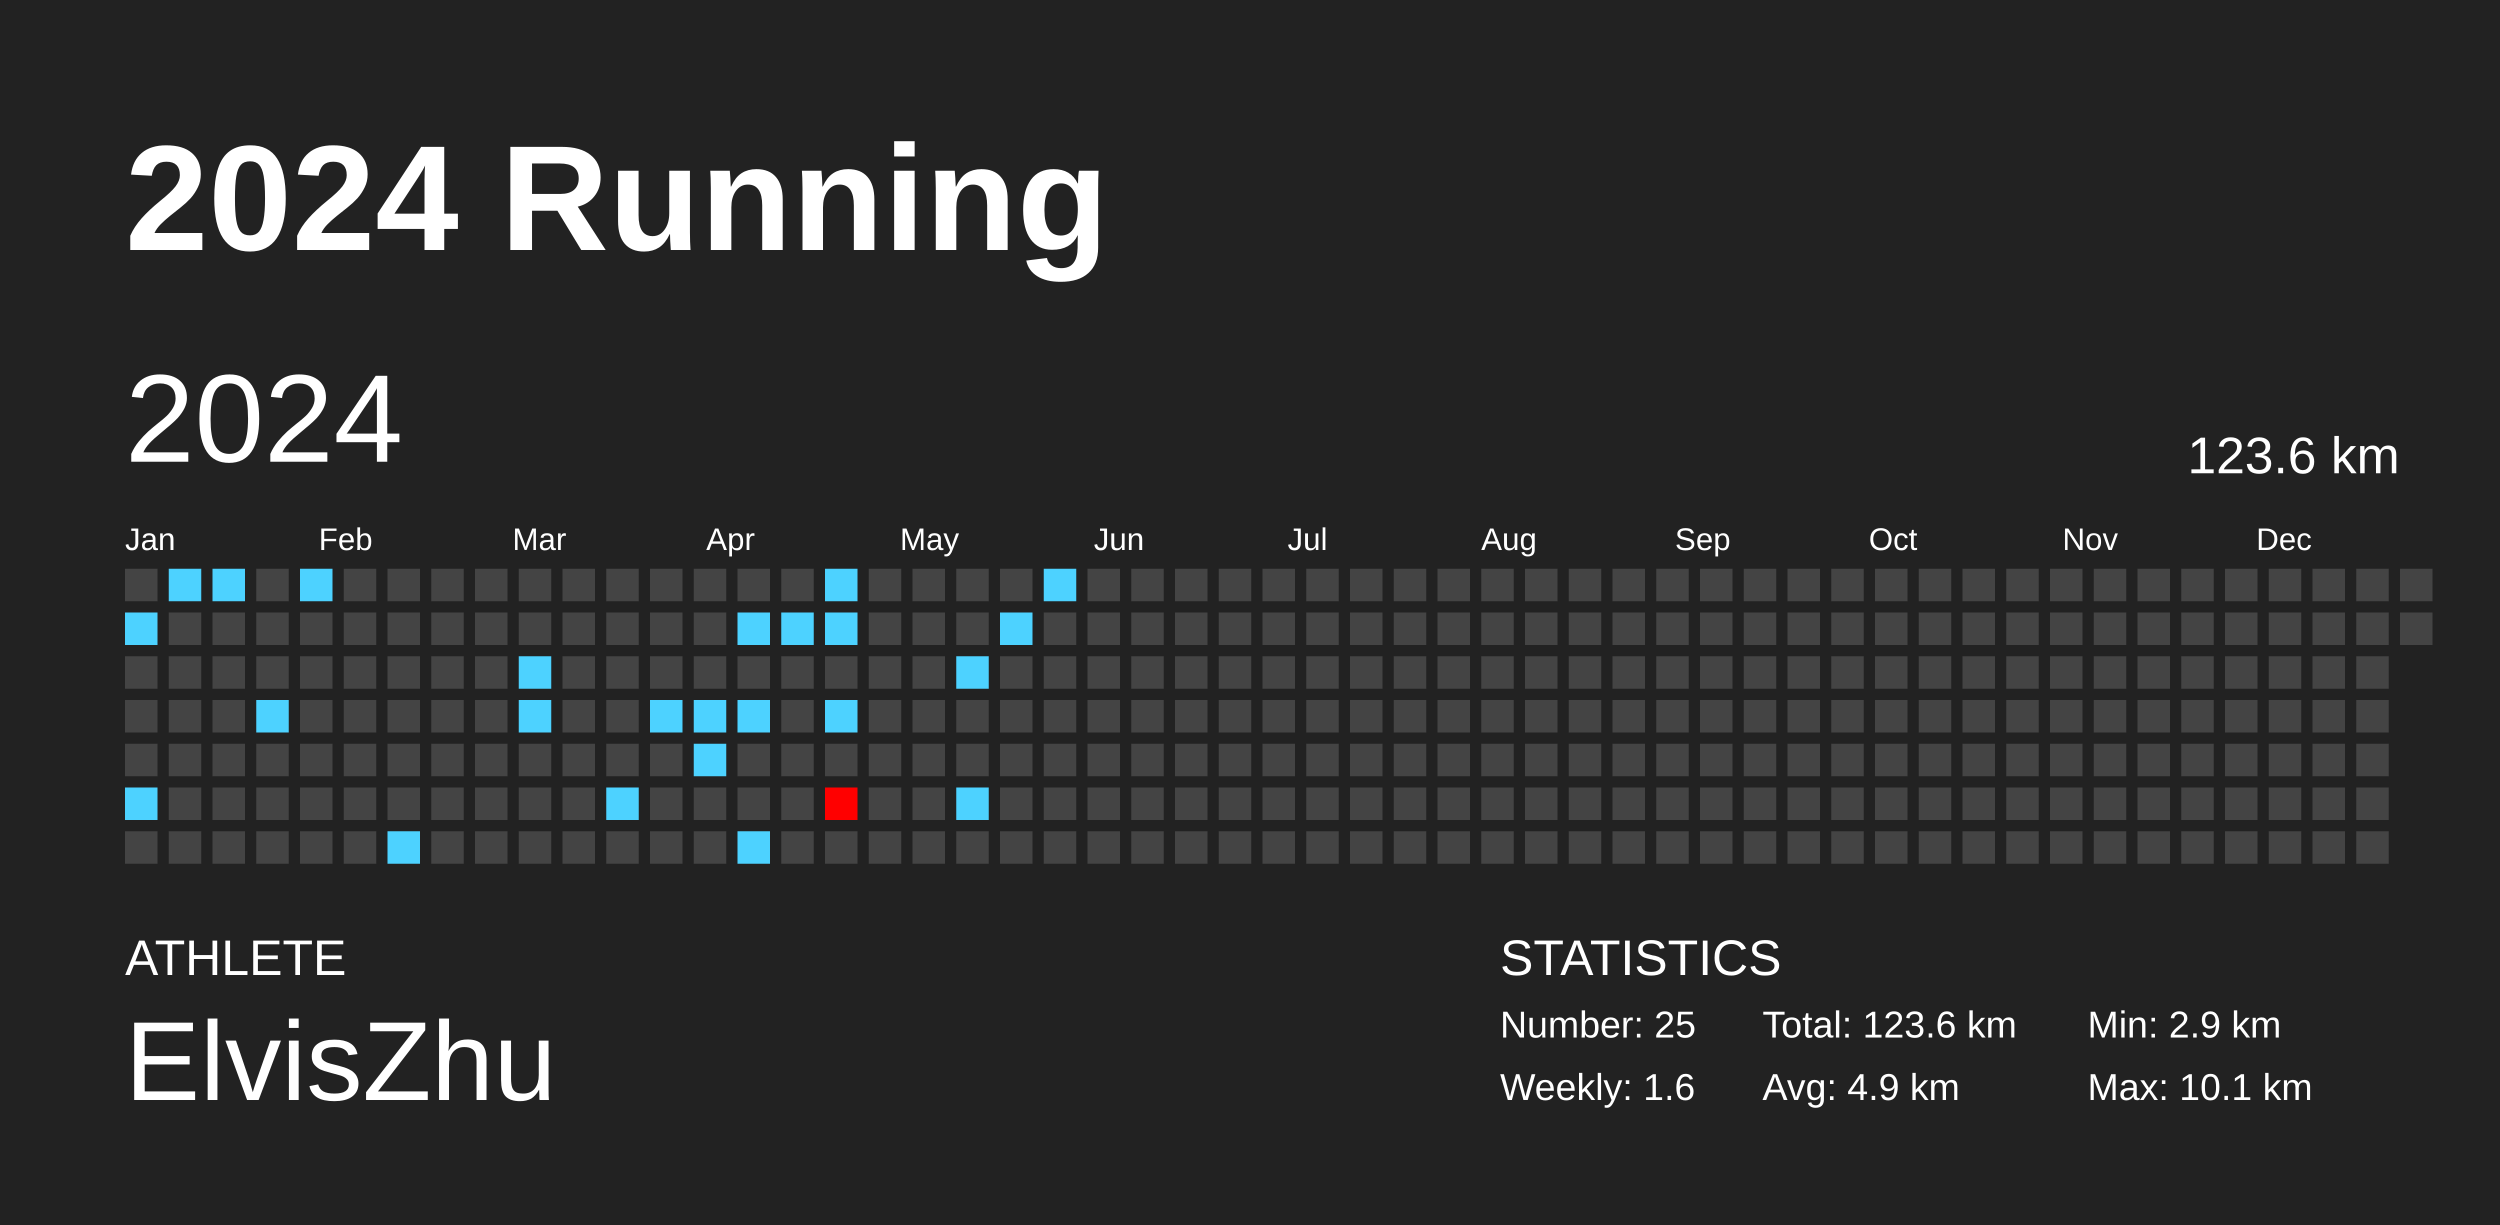
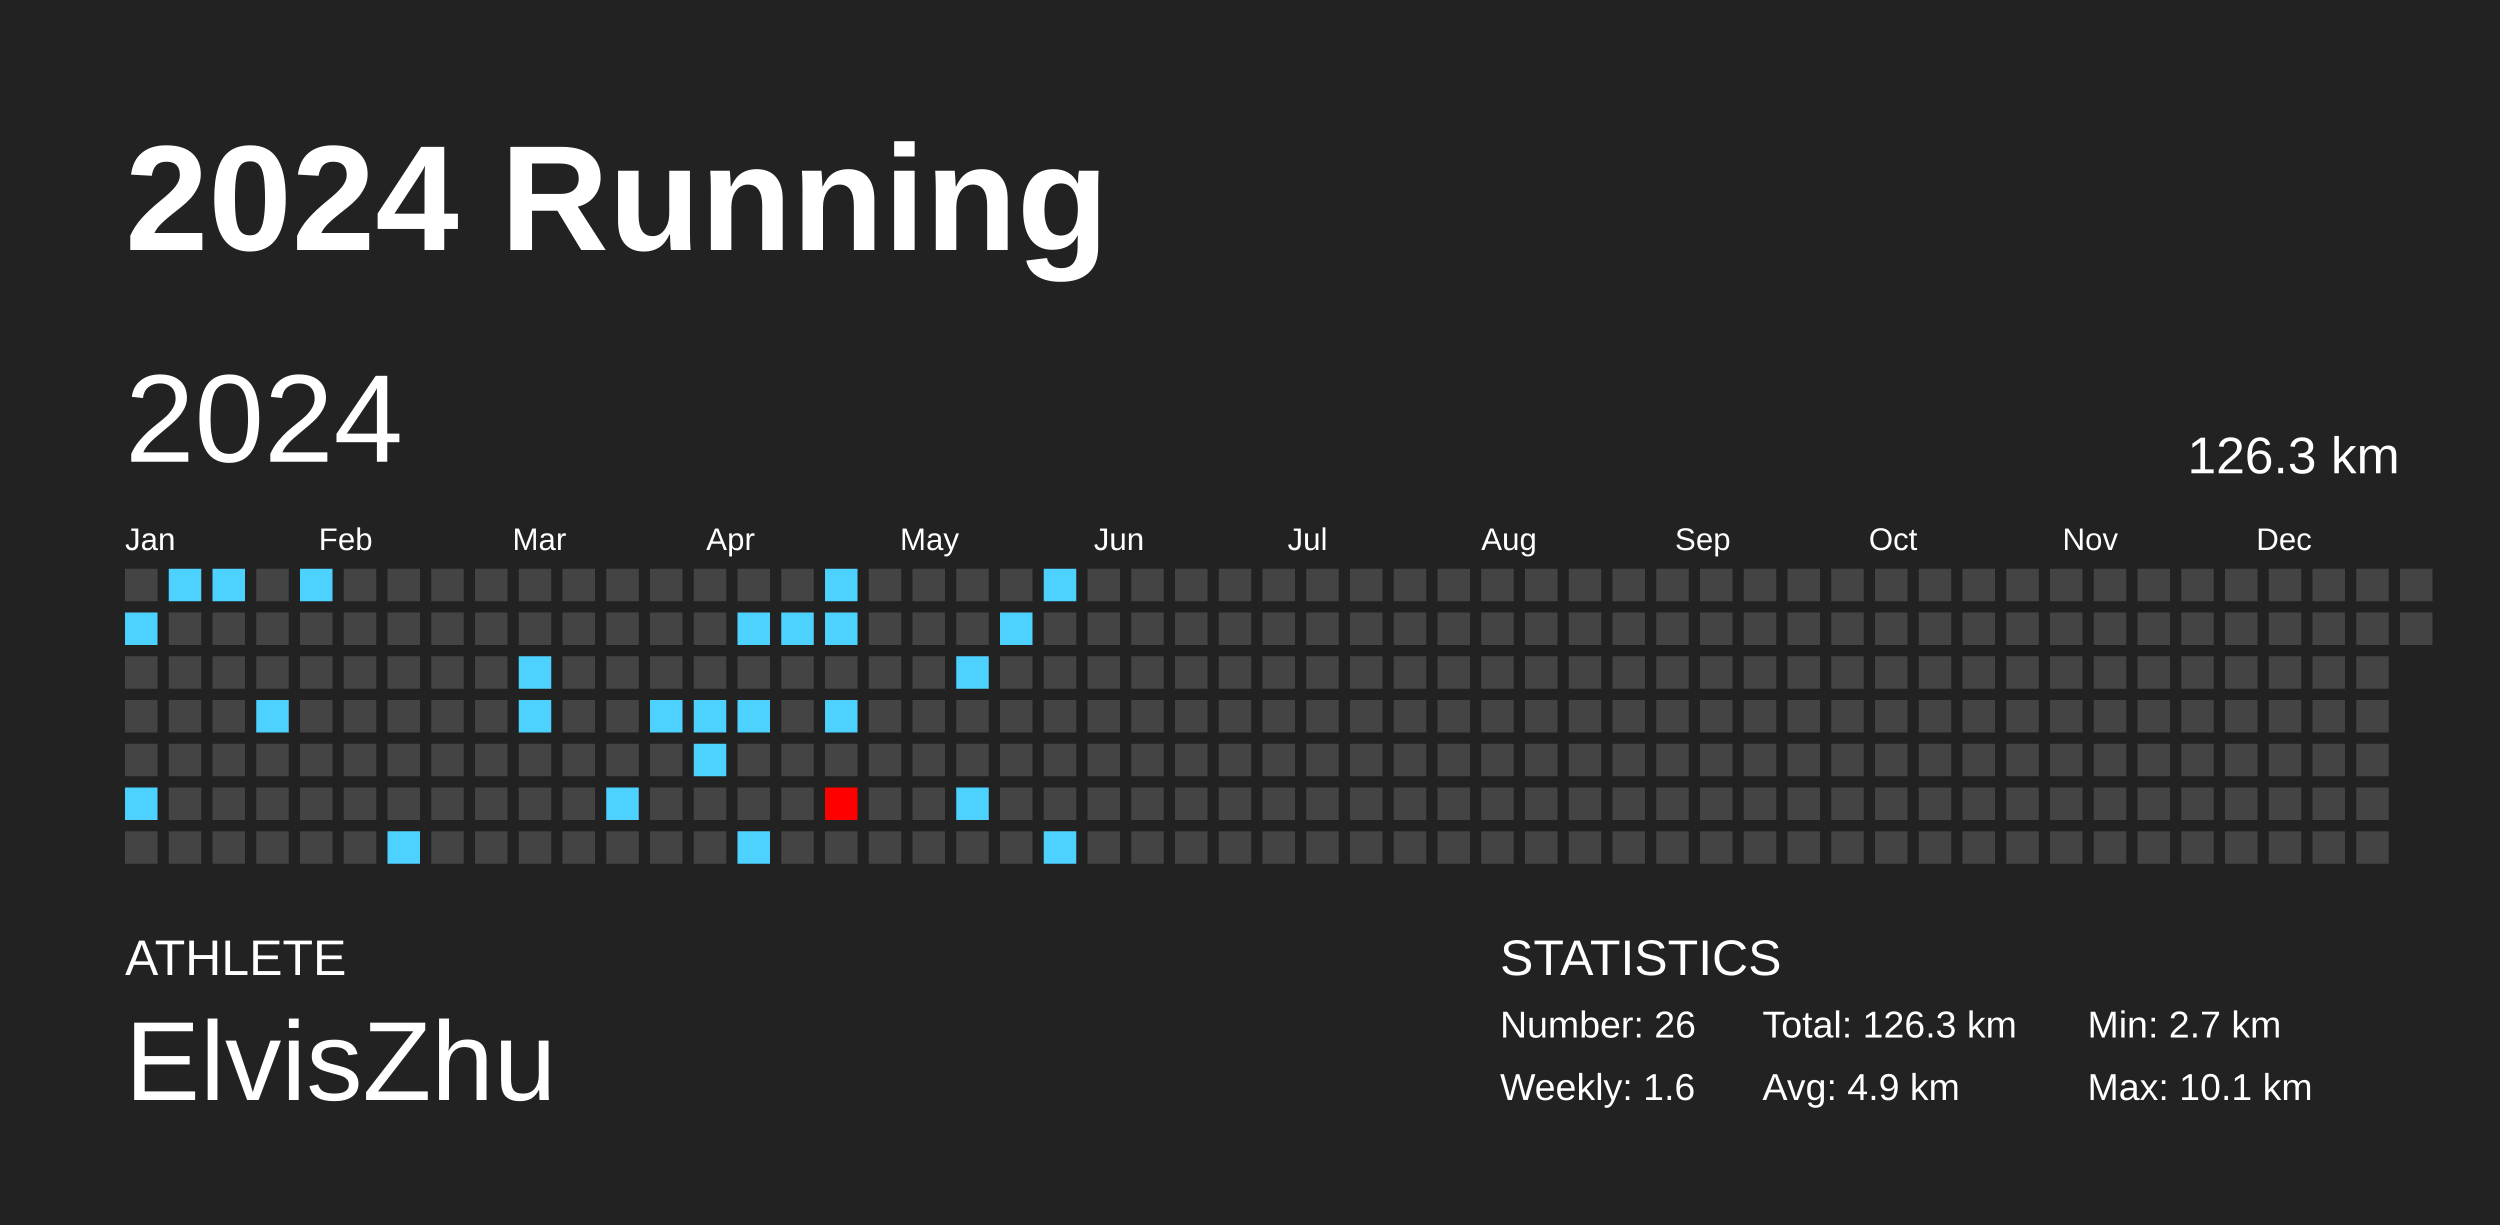
<svg xmlns="http://www.w3.org/2000/svg" baseProfile="full" height="98mm" version="1.1" viewBox="0,0,200,98" width="200mm">
  <defs />
  <rect fill="#222222" height="98" width="200" x="0" y="0" />
  <text fill="#FFFFFF" style="font-size:12px; font-family:Arial; font-weight:bold;" x="10" y="20">2024 Running</text>
  <text fill="#FFFFFF" style="font-size:4px; font-family:Arial" x="10" y="78">ATHLETE</text>
  <text fill="#FFFFFF" style="font-size:9px; font-family:Arial" x="10" y="88">ElvisZhu</text>
  <text fill="#FFFFFF" style="font-size:4px; font-family:Arial" x="120" y="78">STATISTICS</text>
-   <text fill="#FFFFFF" style="font-size:3px; font-family:Arial" x="120" y="83">Number: 25</text>
+   <text fill="#FFFFFF" style="font-size:3px; font-family:Arial" x="120" y="83">Number: 26</text>
  <text fill="#FFFFFF" style="font-size:3px; font-family:Arial" x="120" y="88">Weekly: 1.6</text>
-   <text fill="#FFFFFF" style="font-size:3px; font-family:Arial" x="141" y="83">Total: 123.6 km</text>
+   <text fill="#FFFFFF" style="font-size:3px; font-family:Arial" x="141" y="83">Total: 126.3 km</text>
  <text fill="#FFFFFF" style="font-size:3px; font-family:Arial" x="141" y="88">Avg: 4.9 km</text>
-   <text fill="#FFFFFF" style="font-size:3px; font-family:Arial" x="167" y="83">Min: 2.9 km</text>
+   <text fill="#FFFFFF" style="font-size:3px; font-family:Arial" x="167" y="83">Min: 2.7 km</text>
  <text fill="#FFFFFF" style="font-size:3px; font-family:Arial" x="167" y="88">Max: 10.1 km</text>
  <text dominant-baseline="hanging" fill="#FFFFFF" style="font-size:10.0px; font-family:Arial;" x="10" y="30">2024</text>
-   <text dominant-baseline="hanging" fill="#FFFFFF" style="font-size:4.125px; font-family:Arial;" x="175" y="35">123.6 km</text>
+   <text dominant-baseline="hanging" fill="#FFFFFF" style="font-size:4.125px; font-family:Arial;" x="175" y="35">126.3 km</text>
  <text fill="#FFFFFF" style="font-size:2.5px; font-family:Arial" x="10.0" y="44">Jan</text>
  <text fill="#FFFFFF" style="font-size:2.5px; font-family:Arial" x="25.5" y="44">Feb</text>
  <text fill="#FFFFFF" style="font-size:2.5px; font-family:Arial" x="41.0" y="44">Mar</text>
  <text fill="#FFFFFF" style="font-size:2.5px; font-family:Arial" x="56.5" y="44">Apr</text>
  <text fill="#FFFFFF" style="font-size:2.5px; font-family:Arial" x="72.0" y="44">May</text>
  <text fill="#FFFFFF" style="font-size:2.5px; font-family:Arial" x="87.5" y="44">Jun</text>
  <text fill="#FFFFFF" style="font-size:2.5px; font-family:Arial" x="103.0" y="44">Jul</text>
  <text fill="#FFFFFF" style="font-size:2.5px; font-family:Arial" x="118.5" y="44">Aug</text>
  <text fill="#FFFFFF" style="font-size:2.5px; font-family:Arial" x="134.0" y="44">Sep</text>
  <text fill="#FFFFFF" style="font-size:2.5px; font-family:Arial" x="149.5" y="44">Oct</text>
  <text fill="#FFFFFF" style="font-size:2.5px; font-family:Arial" x="165.0" y="44">Nov</text>
  <text fill="#FFFFFF" style="font-size:2.5px; font-family:Arial" x="180.5" y="44">Dec</text>
  <rect fill="#444444" height="2.6" width="2.6" x="10.0" y="45.5" />
  <rect fill="#4dd2ff" height="2.6" width="2.6" x="10.0" y="49.0" />
  <rect fill="#444444" height="2.6" width="2.6" x="10.0" y="52.5" />
  <rect fill="#444444" height="2.6" width="2.6" x="10.0" y="56.0" />
  <rect fill="#444444" height="2.6" width="2.6" x="10.0" y="59.5" />
  <rect fill="#4dd2ff" height="2.6" width="2.6" x="10.0" y="63.0" />
  <rect fill="#444444" height="2.6" width="2.6" x="10.0" y="66.5" />
  <rect fill="#4dd2ff" height="2.6" width="2.6" x="13.5" y="45.5" />
  <rect fill="#444444" height="2.6" width="2.6" x="13.5" y="49.0" />
  <rect fill="#444444" height="2.6" width="2.6" x="13.5" y="52.5" />
  <rect fill="#444444" height="2.6" width="2.6" x="13.5" y="56.0" />
  <rect fill="#444444" height="2.6" width="2.6" x="13.5" y="59.5" />
  <rect fill="#444444" height="2.6" width="2.6" x="13.5" y="63.0" />
  <rect fill="#444444" height="2.6" width="2.6" x="13.5" y="66.5" />
  <rect fill="#4dd2ff" height="2.6" width="2.6" x="17.0" y="45.5" />
  <rect fill="#444444" height="2.6" width="2.6" x="17.0" y="49.0" />
  <rect fill="#444444" height="2.6" width="2.6" x="17.0" y="52.5" />
  <rect fill="#444444" height="2.6" width="2.6" x="17.0" y="56.0" />
  <rect fill="#444444" height="2.6" width="2.6" x="17.0" y="59.5" />
  <rect fill="#444444" height="2.6" width="2.6" x="17.0" y="63.0" />
  <rect fill="#444444" height="2.6" width="2.6" x="17.0" y="66.5" />
  <rect fill="#444444" height="2.6" width="2.6" x="20.5" y="45.5" />
  <rect fill="#444444" height="2.6" width="2.6" x="20.5" y="49.0" />
  <rect fill="#444444" height="2.6" width="2.6" x="20.5" y="52.5" />
  <rect fill="#4dd2ff" height="2.6" width="2.6" x="20.5" y="56.0" />
  <rect fill="#444444" height="2.6" width="2.6" x="20.5" y="59.5" />
  <rect fill="#444444" height="2.6" width="2.6" x="20.5" y="63.0" />
  <rect fill="#444444" height="2.6" width="2.6" x="20.5" y="66.5" />
  <rect fill="#4dd2ff" height="2.6" width="2.6" x="24.0" y="45.5" />
  <rect fill="#444444" height="2.6" width="2.6" x="24.0" y="49.0" />
  <rect fill="#444444" height="2.6" width="2.6" x="24.0" y="52.5" />
  <rect fill="#444444" height="2.6" width="2.6" x="24.0" y="56.0" />
  <rect fill="#444444" height="2.6" width="2.6" x="24.0" y="59.5" />
  <rect fill="#444444" height="2.6" width="2.6" x="24.0" y="63.0" />
  <rect fill="#444444" height="2.6" width="2.6" x="24.0" y="66.5" />
  <rect fill="#444444" height="2.6" width="2.6" x="27.5" y="45.5" />
  <rect fill="#444444" height="2.6" width="2.6" x="27.5" y="49.0" />
  <rect fill="#444444" height="2.6" width="2.6" x="27.5" y="52.5" />
  <rect fill="#444444" height="2.6" width="2.6" x="27.5" y="56.0" />
  <rect fill="#444444" height="2.6" width="2.6" x="27.5" y="59.5" />
  <rect fill="#444444" height="2.6" width="2.6" x="27.5" y="63.0" />
  <rect fill="#444444" height="2.6" width="2.6" x="27.5" y="66.5" />
  <rect fill="#444444" height="2.6" width="2.6" x="31.0" y="45.5" />
  <rect fill="#444444" height="2.6" width="2.6" x="31.0" y="49.0" />
  <rect fill="#444444" height="2.6" width="2.6" x="31.0" y="52.5" />
  <rect fill="#444444" height="2.6" width="2.6" x="31.0" y="56.0" />
  <rect fill="#444444" height="2.6" width="2.6" x="31.0" y="59.5" />
  <rect fill="#444444" height="2.6" width="2.6" x="31.0" y="63.0" />
  <rect fill="#4dd2ff" height="2.6" width="2.6" x="31.0" y="66.5" />
  <rect fill="#444444" height="2.6" width="2.6" x="34.5" y="45.5" />
  <rect fill="#444444" height="2.6" width="2.6" x="34.5" y="49.0" />
  <rect fill="#444444" height="2.6" width="2.6" x="34.5" y="52.5" />
  <rect fill="#444444" height="2.6" width="2.6" x="34.5" y="56.0" />
  <rect fill="#444444" height="2.6" width="2.6" x="34.5" y="59.5" />
  <rect fill="#444444" height="2.6" width="2.6" x="34.5" y="63.0" />
  <rect fill="#444444" height="2.6" width="2.6" x="34.5" y="66.5" />
  <rect fill="#444444" height="2.6" width="2.6" x="38.0" y="45.5" />
  <rect fill="#444444" height="2.6" width="2.6" x="38.0" y="49.0" />
  <rect fill="#444444" height="2.6" width="2.6" x="38.0" y="52.5" />
  <rect fill="#444444" height="2.6" width="2.6" x="38.0" y="56.0" />
  <rect fill="#444444" height="2.6" width="2.6" x="38.0" y="59.5" />
  <rect fill="#444444" height="2.6" width="2.6" x="38.0" y="63.0" />
  <rect fill="#444444" height="2.6" width="2.6" x="38.0" y="66.5" />
  <rect fill="#444444" height="2.6" width="2.6" x="41.5" y="45.5" />
  <rect fill="#444444" height="2.6" width="2.6" x="41.5" y="49.0" />
  <rect fill="#4dd2ff" height="2.6" width="2.6" x="41.5" y="52.5" />
  <rect fill="#4dd2ff" height="2.6" width="2.6" x="41.5" y="56.0" />
  <rect fill="#444444" height="2.6" width="2.6" x="41.5" y="59.5" />
  <rect fill="#444444" height="2.6" width="2.6" x="41.5" y="63.0" />
  <rect fill="#444444" height="2.6" width="2.6" x="41.5" y="66.5" />
  <rect fill="#444444" height="2.6" width="2.6" x="45.0" y="45.5" />
  <rect fill="#444444" height="2.6" width="2.6" x="45.0" y="49.0" />
  <rect fill="#444444" height="2.6" width="2.6" x="45.0" y="52.5" />
  <rect fill="#444444" height="2.6" width="2.6" x="45.0" y="56.0" />
  <rect fill="#444444" height="2.6" width="2.6" x="45.0" y="59.5" />
  <rect fill="#444444" height="2.6" width="2.6" x="45.0" y="63.0" />
  <rect fill="#444444" height="2.6" width="2.6" x="45.0" y="66.5" />
  <rect fill="#444444" height="2.6" width="2.6" x="48.5" y="45.5" />
  <rect fill="#444444" height="2.6" width="2.6" x="48.5" y="49.0" />
  <rect fill="#444444" height="2.6" width="2.6" x="48.5" y="52.5" />
  <rect fill="#444444" height="2.6" width="2.6" x="48.5" y="56.0" />
  <rect fill="#444444" height="2.6" width="2.6" x="48.5" y="59.5" />
  <rect fill="#4dd2ff" height="2.6" width="2.6" x="48.5" y="63.0" />
  <rect fill="#444444" height="2.6" width="2.6" x="48.5" y="66.5" />
  <rect fill="#444444" height="2.6" width="2.6" x="52.0" y="45.5" />
  <rect fill="#444444" height="2.6" width="2.6" x="52.0" y="49.0" />
  <rect fill="#444444" height="2.6" width="2.6" x="52.0" y="52.5" />
  <rect fill="#4dd2ff" height="2.6" width="2.6" x="52.0" y="56.0" />
  <rect fill="#444444" height="2.6" width="2.6" x="52.0" y="59.5" />
  <rect fill="#444444" height="2.6" width="2.6" x="52.0" y="63.0" />
  <rect fill="#444444" height="2.6" width="2.6" x="52.0" y="66.5" />
  <rect fill="#444444" height="2.6" width="2.6" x="55.5" y="45.5" />
  <rect fill="#444444" height="2.6" width="2.6" x="55.5" y="49.0" />
  <rect fill="#444444" height="2.6" width="2.6" x="55.5" y="52.5" />
  <rect fill="#4dd2ff" height="2.6" width="2.6" x="55.5" y="56.0" />
  <rect fill="#4dd2ff" height="2.6" width="2.6" x="55.5" y="59.5" />
  <rect fill="#444444" height="2.6" width="2.6" x="55.5" y="63.0" />
  <rect fill="#444444" height="2.6" width="2.6" x="55.5" y="66.5" />
  <rect fill="#444444" height="2.6" width="2.6" x="59.0" y="45.5" />
  <rect fill="#4dd2ff" height="2.6" width="2.6" x="59.0" y="49.0" />
  <rect fill="#444444" height="2.6" width="2.6" x="59.0" y="52.5" />
  <rect fill="#4dd2ff" height="2.6" width="2.6" x="59.0" y="56.0" />
  <rect fill="#444444" height="2.6" width="2.6" x="59.0" y="59.5" />
  <rect fill="#444444" height="2.6" width="2.6" x="59.0" y="63.0" />
  <rect fill="#4dd2ff" height="2.6" width="2.6" x="59.0" y="66.5" />
  <rect fill="#444444" height="2.6" width="2.6" x="62.5" y="45.5" />
  <rect fill="#4dd2ff" height="2.6" width="2.6" x="62.5" y="49.0" />
  <rect fill="#444444" height="2.6" width="2.6" x="62.5" y="52.5" />
  <rect fill="#444444" height="2.6" width="2.6" x="62.5" y="56.0" />
  <rect fill="#444444" height="2.6" width="2.6" x="62.5" y="59.5" />
  <rect fill="#444444" height="2.6" width="2.6" x="62.5" y="63.0" />
  <rect fill="#444444" height="2.6" width="2.6" x="62.5" y="66.5" />
  <rect fill="#4dd2ff" height="2.6" width="2.6" x="66.0" y="45.5" />
  <rect fill="#4dd2ff" height="2.6" width="2.6" x="66.0" y="49.0" />
  <rect fill="#444444" height="2.6" width="2.6" x="66.0" y="52.5" />
  <rect fill="#4dd2ff" height="2.6" width="2.6" x="66.0" y="56.0" />
  <rect fill="#444444" height="2.6" width="2.6" x="66.0" y="59.5" />
  <rect fill="#ff0000" height="2.6" width="2.6" x="66.0" y="63.0" />
  <rect fill="#444444" height="2.6" width="2.6" x="66.0" y="66.5" />
  <rect fill="#444444" height="2.6" width="2.6" x="69.5" y="45.5" />
  <rect fill="#444444" height="2.6" width="2.6" x="69.5" y="49.0" />
  <rect fill="#444444" height="2.6" width="2.6" x="69.5" y="52.5" />
  <rect fill="#444444" height="2.6" width="2.6" x="69.5" y="56.0" />
  <rect fill="#444444" height="2.6" width="2.6" x="69.5" y="59.5" />
  <rect fill="#444444" height="2.6" width="2.6" x="69.5" y="63.0" />
  <rect fill="#444444" height="2.6" width="2.6" x="69.5" y="66.5" />
  <rect fill="#444444" height="2.6" width="2.6" x="73.0" y="45.5" />
  <rect fill="#444444" height="2.6" width="2.6" x="73.0" y="49.0" />
  <rect fill="#444444" height="2.6" width="2.6" x="73.0" y="52.5" />
  <rect fill="#444444" height="2.6" width="2.6" x="73.0" y="56.0" />
  <rect fill="#444444" height="2.6" width="2.6" x="73.0" y="59.5" />
  <rect fill="#444444" height="2.6" width="2.6" x="73.0" y="63.0" />
  <rect fill="#444444" height="2.6" width="2.6" x="73.0" y="66.5" />
  <rect fill="#444444" height="2.6" width="2.6" x="76.5" y="45.5" />
  <rect fill="#444444" height="2.6" width="2.6" x="76.5" y="49.0" />
  <rect fill="#4dd2ff" height="2.6" width="2.6" x="76.5" y="52.5" />
  <rect fill="#444444" height="2.6" width="2.6" x="76.5" y="56.0" />
  <rect fill="#444444" height="2.6" width="2.6" x="76.5" y="59.5" />
  <rect fill="#4dd2ff" height="2.6" width="2.6" x="76.5" y="63.0" />
  <rect fill="#444444" height="2.6" width="2.6" x="76.5" y="66.5" />
  <rect fill="#444444" height="2.6" width="2.6" x="80.0" y="45.5" />
  <rect fill="#4dd2ff" height="2.6" width="2.6" x="80.0" y="49.0" />
  <rect fill="#444444" height="2.6" width="2.6" x="80.0" y="52.5" />
  <rect fill="#444444" height="2.6" width="2.6" x="80.0" y="56.0" />
  <rect fill="#444444" height="2.6" width="2.6" x="80.0" y="59.5" />
  <rect fill="#444444" height="2.6" width="2.6" x="80.0" y="63.0" />
  <rect fill="#444444" height="2.6" width="2.6" x="80.0" y="66.5" />
  <rect fill="#4dd2ff" height="2.6" width="2.6" x="83.5" y="45.5" />
  <rect fill="#444444" height="2.6" width="2.6" x="83.5" y="49.0" />
  <rect fill="#444444" height="2.6" width="2.6" x="83.5" y="52.5" />
  <rect fill="#444444" height="2.6" width="2.6" x="83.5" y="56.0" />
  <rect fill="#444444" height="2.6" width="2.6" x="83.5" y="59.5" />
  <rect fill="#444444" height="2.6" width="2.6" x="83.5" y="63.0" />
-   <rect fill="#444444" height="2.6" width="2.6" x="83.5" y="66.5" />
+   <rect fill="#4dd2ff" height="2.6" width="2.6" x="83.5" y="66.5" />
  <rect fill="#444444" height="2.6" width="2.6" x="87.0" y="45.5" />
  <rect fill="#444444" height="2.6" width="2.6" x="87.0" y="49.0" />
  <rect fill="#444444" height="2.6" width="2.6" x="87.0" y="52.5" />
  <rect fill="#444444" height="2.6" width="2.6" x="87.0" y="56.0" />
  <rect fill="#444444" height="2.6" width="2.6" x="87.0" y="59.5" />
  <rect fill="#444444" height="2.6" width="2.6" x="87.0" y="63.0" />
  <rect fill="#444444" height="2.6" width="2.6" x="87.0" y="66.5" />
  <rect fill="#444444" height="2.6" width="2.6" x="90.5" y="45.5" />
  <rect fill="#444444" height="2.6" width="2.6" x="90.5" y="49.0" />
  <rect fill="#444444" height="2.6" width="2.6" x="90.5" y="52.5" />
  <rect fill="#444444" height="2.6" width="2.6" x="90.5" y="56.0" />
  <rect fill="#444444" height="2.6" width="2.6" x="90.5" y="59.5" />
  <rect fill="#444444" height="2.6" width="2.6" x="90.5" y="63.0" />
  <rect fill="#444444" height="2.6" width="2.6" x="90.5" y="66.5" />
  <rect fill="#444444" height="2.6" width="2.6" x="94.0" y="45.5" />
  <rect fill="#444444" height="2.6" width="2.6" x="94.0" y="49.0" />
  <rect fill="#444444" height="2.6" width="2.6" x="94.0" y="52.5" />
  <rect fill="#444444" height="2.6" width="2.6" x="94.0" y="56.0" />
  <rect fill="#444444" height="2.6" width="2.6" x="94.0" y="59.5" />
  <rect fill="#444444" height="2.6" width="2.6" x="94.0" y="63.0" />
  <rect fill="#444444" height="2.6" width="2.6" x="94.0" y="66.5" />
  <rect fill="#444444" height="2.6" width="2.6" x="97.5" y="45.5" />
  <rect fill="#444444" height="2.6" width="2.6" x="97.5" y="49.0" />
  <rect fill="#444444" height="2.6" width="2.6" x="97.5" y="52.5" />
  <rect fill="#444444" height="2.6" width="2.6" x="97.5" y="56.0" />
  <rect fill="#444444" height="2.6" width="2.6" x="97.5" y="59.5" />
  <rect fill="#444444" height="2.6" width="2.6" x="97.5" y="63.0" />
  <rect fill="#444444" height="2.6" width="2.6" x="97.5" y="66.5" />
  <rect fill="#444444" height="2.6" width="2.6" x="101.0" y="45.5" />
  <rect fill="#444444" height="2.6" width="2.6" x="101.0" y="49.0" />
  <rect fill="#444444" height="2.6" width="2.6" x="101.0" y="52.5" />
  <rect fill="#444444" height="2.6" width="2.6" x="101.0" y="56.0" />
  <rect fill="#444444" height="2.6" width="2.6" x="101.0" y="59.5" />
  <rect fill="#444444" height="2.6" width="2.6" x="101.0" y="63.0" />
  <rect fill="#444444" height="2.6" width="2.6" x="101.0" y="66.5" />
  <rect fill="#444444" height="2.6" width="2.6" x="104.5" y="45.5" />
  <rect fill="#444444" height="2.6" width="2.6" x="104.5" y="49.0" />
  <rect fill="#444444" height="2.6" width="2.6" x="104.5" y="52.5" />
  <rect fill="#444444" height="2.6" width="2.6" x="104.5" y="56.0" />
  <rect fill="#444444" height="2.6" width="2.6" x="104.5" y="59.5" />
  <rect fill="#444444" height="2.6" width="2.6" x="104.5" y="63.0" />
  <rect fill="#444444" height="2.6" width="2.6" x="104.5" y="66.5" />
  <rect fill="#444444" height="2.6" width="2.6" x="108.0" y="45.5" />
  <rect fill="#444444" height="2.6" width="2.6" x="108.0" y="49.0" />
  <rect fill="#444444" height="2.6" width="2.6" x="108.0" y="52.5" />
  <rect fill="#444444" height="2.6" width="2.6" x="108.0" y="56.0" />
  <rect fill="#444444" height="2.6" width="2.6" x="108.0" y="59.5" />
  <rect fill="#444444" height="2.6" width="2.6" x="108.0" y="63.0" />
  <rect fill="#444444" height="2.6" width="2.6" x="108.0" y="66.5" />
  <rect fill="#444444" height="2.6" width="2.6" x="111.5" y="45.5" />
  <rect fill="#444444" height="2.6" width="2.6" x="111.5" y="49.0" />
  <rect fill="#444444" height="2.6" width="2.6" x="111.5" y="52.5" />
  <rect fill="#444444" height="2.6" width="2.6" x="111.5" y="56.0" />
  <rect fill="#444444" height="2.6" width="2.6" x="111.5" y="59.5" />
  <rect fill="#444444" height="2.6" width="2.6" x="111.5" y="63.0" />
  <rect fill="#444444" height="2.6" width="2.6" x="111.5" y="66.5" />
  <rect fill="#444444" height="2.6" width="2.6" x="115.0" y="45.5" />
  <rect fill="#444444" height="2.6" width="2.6" x="115.0" y="49.0" />
  <rect fill="#444444" height="2.6" width="2.6" x="115.0" y="52.5" />
  <rect fill="#444444" height="2.6" width="2.6" x="115.0" y="56.0" />
  <rect fill="#444444" height="2.6" width="2.6" x="115.0" y="59.5" />
  <rect fill="#444444" height="2.6" width="2.6" x="115.0" y="63.0" />
  <rect fill="#444444" height="2.6" width="2.6" x="115.0" y="66.5" />
  <rect fill="#444444" height="2.6" width="2.6" x="118.5" y="45.5" />
  <rect fill="#444444" height="2.6" width="2.6" x="118.5" y="49.0" />
  <rect fill="#444444" height="2.6" width="2.6" x="118.5" y="52.5" />
  <rect fill="#444444" height="2.6" width="2.6" x="118.5" y="56.0" />
  <rect fill="#444444" height="2.6" width="2.6" x="118.5" y="59.5" />
  <rect fill="#444444" height="2.6" width="2.6" x="118.5" y="63.0" />
  <rect fill="#444444" height="2.6" width="2.6" x="118.5" y="66.5" />
  <rect fill="#444444" height="2.6" width="2.6" x="122.0" y="45.5" />
  <rect fill="#444444" height="2.6" width="2.6" x="122.0" y="49.0" />
  <rect fill="#444444" height="2.6" width="2.6" x="122.0" y="52.5" />
  <rect fill="#444444" height="2.6" width="2.6" x="122.0" y="56.0" />
  <rect fill="#444444" height="2.6" width="2.6" x="122.0" y="59.5" />
  <rect fill="#444444" height="2.6" width="2.6" x="122.0" y="63.0" />
  <rect fill="#444444" height="2.6" width="2.6" x="122.0" y="66.5" />
  <rect fill="#444444" height="2.6" width="2.6" x="125.5" y="45.5" />
  <rect fill="#444444" height="2.6" width="2.6" x="125.5" y="49.0" />
  <rect fill="#444444" height="2.6" width="2.6" x="125.5" y="52.5" />
  <rect fill="#444444" height="2.6" width="2.6" x="125.5" y="56.0" />
  <rect fill="#444444" height="2.6" width="2.6" x="125.5" y="59.5" />
  <rect fill="#444444" height="2.6" width="2.6" x="125.5" y="63.0" />
  <rect fill="#444444" height="2.6" width="2.6" x="125.5" y="66.5" />
  <rect fill="#444444" height="2.6" width="2.6" x="129.0" y="45.5" />
  <rect fill="#444444" height="2.6" width="2.6" x="129.0" y="49.0" />
  <rect fill="#444444" height="2.6" width="2.6" x="129.0" y="52.5" />
  <rect fill="#444444" height="2.6" width="2.6" x="129.0" y="56.0" />
  <rect fill="#444444" height="2.6" width="2.6" x="129.0" y="59.5" />
  <rect fill="#444444" height="2.6" width="2.6" x="129.0" y="63.0" />
  <rect fill="#444444" height="2.6" width="2.6" x="129.0" y="66.5" />
  <rect fill="#444444" height="2.6" width="2.6" x="132.5" y="45.5" />
  <rect fill="#444444" height="2.6" width="2.6" x="132.5" y="49.0" />
  <rect fill="#444444" height="2.6" width="2.6" x="132.5" y="52.5" />
  <rect fill="#444444" height="2.6" width="2.6" x="132.5" y="56.0" />
  <rect fill="#444444" height="2.6" width="2.6" x="132.5" y="59.5" />
  <rect fill="#444444" height="2.6" width="2.6" x="132.5" y="63.0" />
  <rect fill="#444444" height="2.6" width="2.6" x="132.5" y="66.5" />
  <rect fill="#444444" height="2.6" width="2.6" x="136.0" y="45.5" />
  <rect fill="#444444" height="2.6" width="2.6" x="136.0" y="49.0" />
  <rect fill="#444444" height="2.6" width="2.6" x="136.0" y="52.5" />
  <rect fill="#444444" height="2.6" width="2.6" x="136.0" y="56.0" />
  <rect fill="#444444" height="2.6" width="2.6" x="136.0" y="59.5" />
  <rect fill="#444444" height="2.6" width="2.6" x="136.0" y="63.0" />
  <rect fill="#444444" height="2.6" width="2.6" x="136.0" y="66.5" />
  <rect fill="#444444" height="2.6" width="2.6" x="139.5" y="45.5" />
  <rect fill="#444444" height="2.6" width="2.6" x="139.5" y="49.0" />
  <rect fill="#444444" height="2.6" width="2.6" x="139.5" y="52.5" />
  <rect fill="#444444" height="2.6" width="2.6" x="139.5" y="56.0" />
  <rect fill="#444444" height="2.6" width="2.6" x="139.5" y="59.5" />
  <rect fill="#444444" height="2.6" width="2.6" x="139.5" y="63.0" />
  <rect fill="#444444" height="2.6" width="2.6" x="139.5" y="66.5" />
  <rect fill="#444444" height="2.6" width="2.6" x="143.0" y="45.5" />
  <rect fill="#444444" height="2.6" width="2.6" x="143.0" y="49.0" />
  <rect fill="#444444" height="2.6" width="2.6" x="143.0" y="52.5" />
  <rect fill="#444444" height="2.6" width="2.6" x="143.0" y="56.0" />
  <rect fill="#444444" height="2.6" width="2.6" x="143.0" y="59.5" />
  <rect fill="#444444" height="2.6" width="2.6" x="143.0" y="63.0" />
  <rect fill="#444444" height="2.6" width="2.6" x="143.0" y="66.5" />
  <rect fill="#444444" height="2.6" width="2.6" x="146.5" y="45.5" />
  <rect fill="#444444" height="2.6" width="2.6" x="146.5" y="49.0" />
  <rect fill="#444444" height="2.6" width="2.6" x="146.5" y="52.5" />
  <rect fill="#444444" height="2.6" width="2.6" x="146.5" y="56.0" />
  <rect fill="#444444" height="2.6" width="2.6" x="146.5" y="59.5" />
  <rect fill="#444444" height="2.6" width="2.6" x="146.5" y="63.0" />
  <rect fill="#444444" height="2.6" width="2.6" x="146.5" y="66.5" />
  <rect fill="#444444" height="2.6" width="2.6" x="150.0" y="45.5" />
  <rect fill="#444444" height="2.6" width="2.6" x="150.0" y="49.0" />
  <rect fill="#444444" height="2.6" width="2.6" x="150.0" y="52.5" />
  <rect fill="#444444" height="2.6" width="2.6" x="150.0" y="56.0" />
  <rect fill="#444444" height="2.6" width="2.6" x="150.0" y="59.5" />
  <rect fill="#444444" height="2.6" width="2.6" x="150.0" y="63.0" />
  <rect fill="#444444" height="2.6" width="2.6" x="150.0" y="66.5" />
  <rect fill="#444444" height="2.6" width="2.6" x="153.5" y="45.5" />
  <rect fill="#444444" height="2.6" width="2.6" x="153.5" y="49.0" />
  <rect fill="#444444" height="2.6" width="2.6" x="153.5" y="52.5" />
  <rect fill="#444444" height="2.6" width="2.6" x="153.5" y="56.0" />
  <rect fill="#444444" height="2.6" width="2.6" x="153.5" y="59.5" />
  <rect fill="#444444" height="2.6" width="2.6" x="153.5" y="63.0" />
  <rect fill="#444444" height="2.6" width="2.6" x="153.5" y="66.5" />
  <rect fill="#444444" height="2.6" width="2.6" x="157.0" y="45.5" />
  <rect fill="#444444" height="2.6" width="2.6" x="157.0" y="49.0" />
  <rect fill="#444444" height="2.6" width="2.6" x="157.0" y="52.5" />
  <rect fill="#444444" height="2.6" width="2.6" x="157.0" y="56.0" />
  <rect fill="#444444" height="2.6" width="2.6" x="157.0" y="59.5" />
  <rect fill="#444444" height="2.6" width="2.6" x="157.0" y="63.0" />
  <rect fill="#444444" height="2.6" width="2.6" x="157.0" y="66.5" />
  <rect fill="#444444" height="2.6" width="2.6" x="160.5" y="45.5" />
  <rect fill="#444444" height="2.6" width="2.6" x="160.5" y="49.0" />
  <rect fill="#444444" height="2.6" width="2.6" x="160.5" y="52.5" />
  <rect fill="#444444" height="2.6" width="2.6" x="160.5" y="56.0" />
  <rect fill="#444444" height="2.6" width="2.6" x="160.5" y="59.5" />
  <rect fill="#444444" height="2.6" width="2.6" x="160.5" y="63.0" />
  <rect fill="#444444" height="2.6" width="2.6" x="160.5" y="66.5" />
  <rect fill="#444444" height="2.6" width="2.6" x="164.0" y="45.5" />
  <rect fill="#444444" height="2.6" width="2.6" x="164.0" y="49.0" />
  <rect fill="#444444" height="2.6" width="2.6" x="164.0" y="52.5" />
  <rect fill="#444444" height="2.6" width="2.6" x="164.0" y="56.0" />
  <rect fill="#444444" height="2.6" width="2.6" x="164.0" y="59.5" />
  <rect fill="#444444" height="2.6" width="2.6" x="164.0" y="63.0" />
  <rect fill="#444444" height="2.6" width="2.6" x="164.0" y="66.5" />
  <rect fill="#444444" height="2.6" width="2.6" x="167.5" y="45.5" />
  <rect fill="#444444" height="2.6" width="2.6" x="167.5" y="49.0" />
  <rect fill="#444444" height="2.6" width="2.6" x="167.5" y="52.5" />
  <rect fill="#444444" height="2.6" width="2.6" x="167.5" y="56.0" />
  <rect fill="#444444" height="2.6" width="2.6" x="167.5" y="59.5" />
  <rect fill="#444444" height="2.6" width="2.6" x="167.5" y="63.0" />
  <rect fill="#444444" height="2.6" width="2.6" x="167.5" y="66.5" />
  <rect fill="#444444" height="2.6" width="2.6" x="171.0" y="45.5" />
  <rect fill="#444444" height="2.6" width="2.6" x="171.0" y="49.0" />
  <rect fill="#444444" height="2.6" width="2.6" x="171.0" y="52.5" />
  <rect fill="#444444" height="2.6" width="2.6" x="171.0" y="56.0" />
  <rect fill="#444444" height="2.6" width="2.6" x="171.0" y="59.5" />
  <rect fill="#444444" height="2.6" width="2.6" x="171.0" y="63.0" />
  <rect fill="#444444" height="2.6" width="2.6" x="171.0" y="66.5" />
  <rect fill="#444444" height="2.6" width="2.6" x="174.5" y="45.5" />
  <rect fill="#444444" height="2.6" width="2.6" x="174.5" y="49.0" />
  <rect fill="#444444" height="2.6" width="2.6" x="174.5" y="52.5" />
  <rect fill="#444444" height="2.6" width="2.6" x="174.5" y="56.0" />
  <rect fill="#444444" height="2.6" width="2.6" x="174.5" y="59.5" />
  <rect fill="#444444" height="2.6" width="2.6" x="174.5" y="63.0" />
  <rect fill="#444444" height="2.6" width="2.6" x="174.5" y="66.5" />
  <rect fill="#444444" height="2.6" width="2.6" x="178.0" y="45.5" />
  <rect fill="#444444" height="2.6" width="2.6" x="178.0" y="49.0" />
  <rect fill="#444444" height="2.6" width="2.6" x="178.0" y="52.5" />
  <rect fill="#444444" height="2.6" width="2.6" x="178.0" y="56.0" />
  <rect fill="#444444" height="2.6" width="2.6" x="178.0" y="59.5" />
  <rect fill="#444444" height="2.6" width="2.6" x="178.0" y="63.0" />
  <rect fill="#444444" height="2.6" width="2.6" x="178.0" y="66.5" />
  <rect fill="#444444" height="2.6" width="2.6" x="181.5" y="45.5" />
  <rect fill="#444444" height="2.6" width="2.6" x="181.5" y="49.0" />
  <rect fill="#444444" height="2.6" width="2.6" x="181.5" y="52.5" />
  <rect fill="#444444" height="2.6" width="2.6" x="181.5" y="56.0" />
  <rect fill="#444444" height="2.6" width="2.6" x="181.5" y="59.5" />
  <rect fill="#444444" height="2.6" width="2.6" x="181.5" y="63.0" />
  <rect fill="#444444" height="2.6" width="2.6" x="181.5" y="66.5" />
  <rect fill="#444444" height="2.6" width="2.6" x="185.0" y="45.5" />
  <rect fill="#444444" height="2.6" width="2.6" x="185.0" y="49.0" />
  <rect fill="#444444" height="2.6" width="2.6" x="185.0" y="52.5" />
  <rect fill="#444444" height="2.6" width="2.6" x="185.0" y="56.0" />
  <rect fill="#444444" height="2.6" width="2.6" x="185.0" y="59.5" />
  <rect fill="#444444" height="2.6" width="2.6" x="185.0" y="63.0" />
  <rect fill="#444444" height="2.6" width="2.6" x="185.0" y="66.5" />
  <rect fill="#444444" height="2.6" width="2.6" x="188.5" y="45.5" />
  <rect fill="#444444" height="2.6" width="2.6" x="188.5" y="49.0" />
  <rect fill="#444444" height="2.6" width="2.6" x="188.5" y="52.5" />
  <rect fill="#444444" height="2.6" width="2.6" x="188.5" y="56.0" />
  <rect fill="#444444" height="2.6" width="2.6" x="188.5" y="59.5" />
  <rect fill="#444444" height="2.6" width="2.6" x="188.5" y="63.0" />
  <rect fill="#444444" height="2.6" width="2.6" x="188.5" y="66.5" />
  <rect fill="#444444" height="2.6" width="2.6" x="192.0" y="45.5" />
  <rect fill="#444444" height="2.6" width="2.6" x="192.0" y="49.0" />
</svg>
